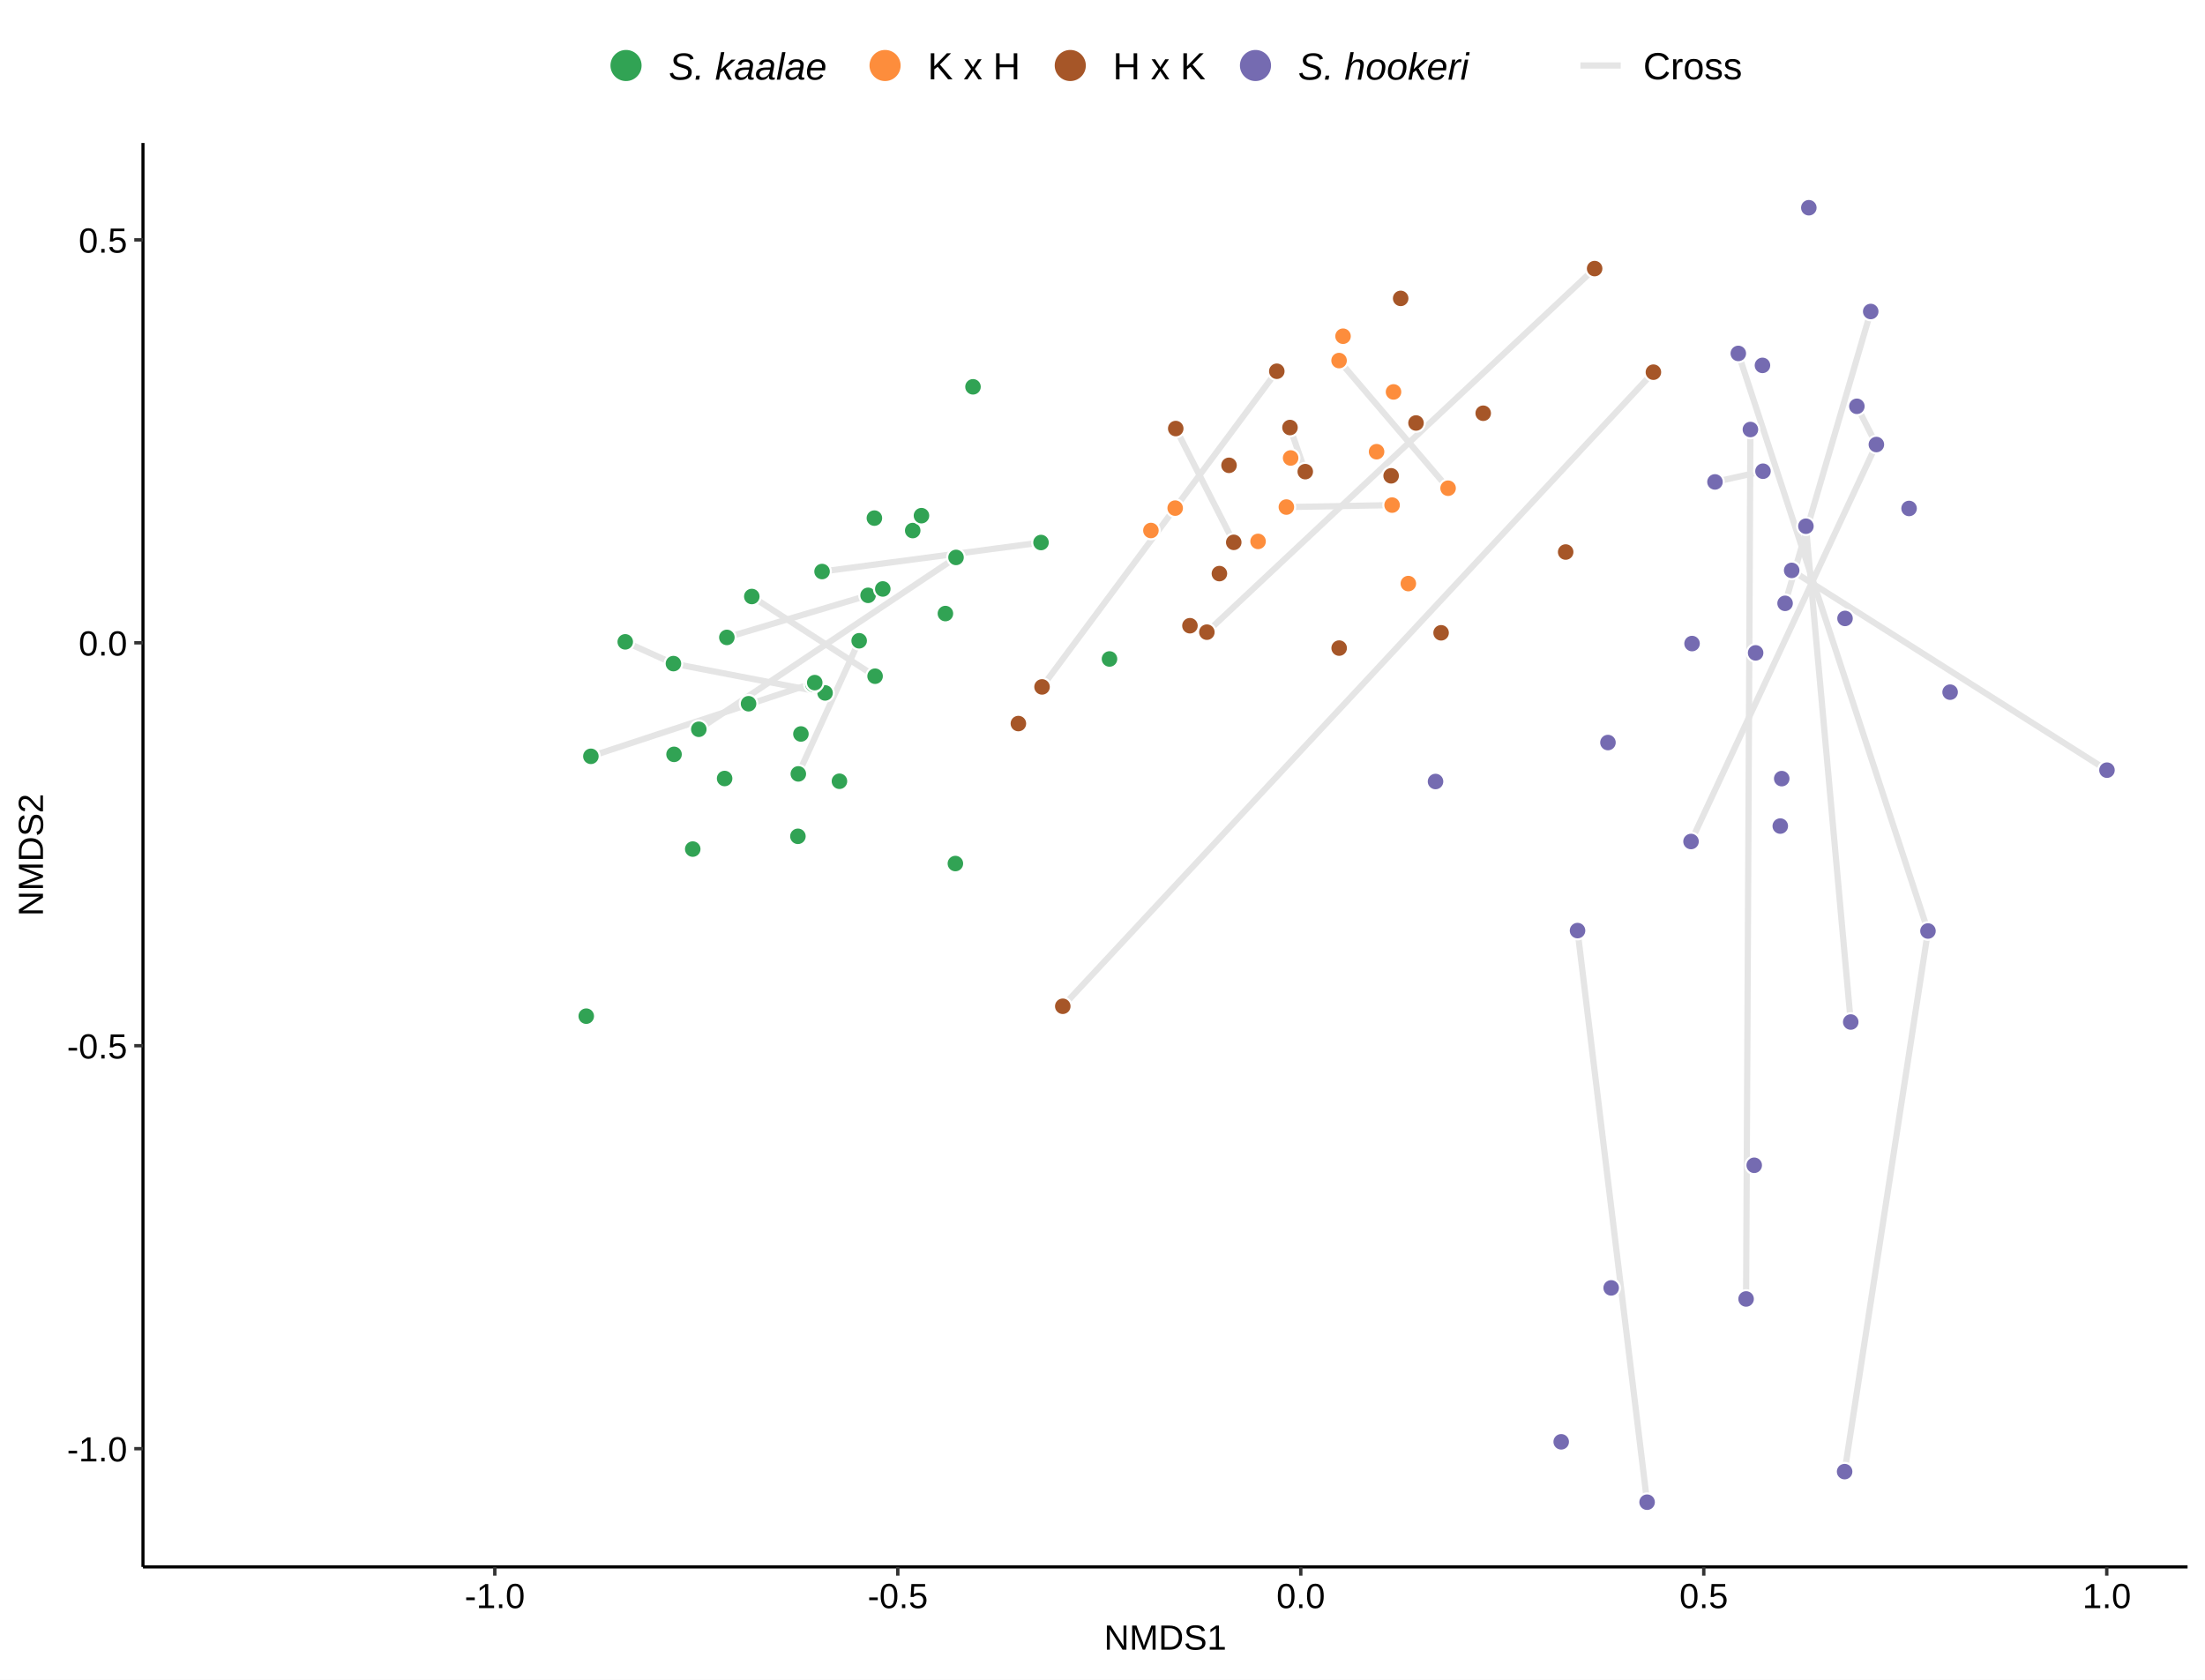
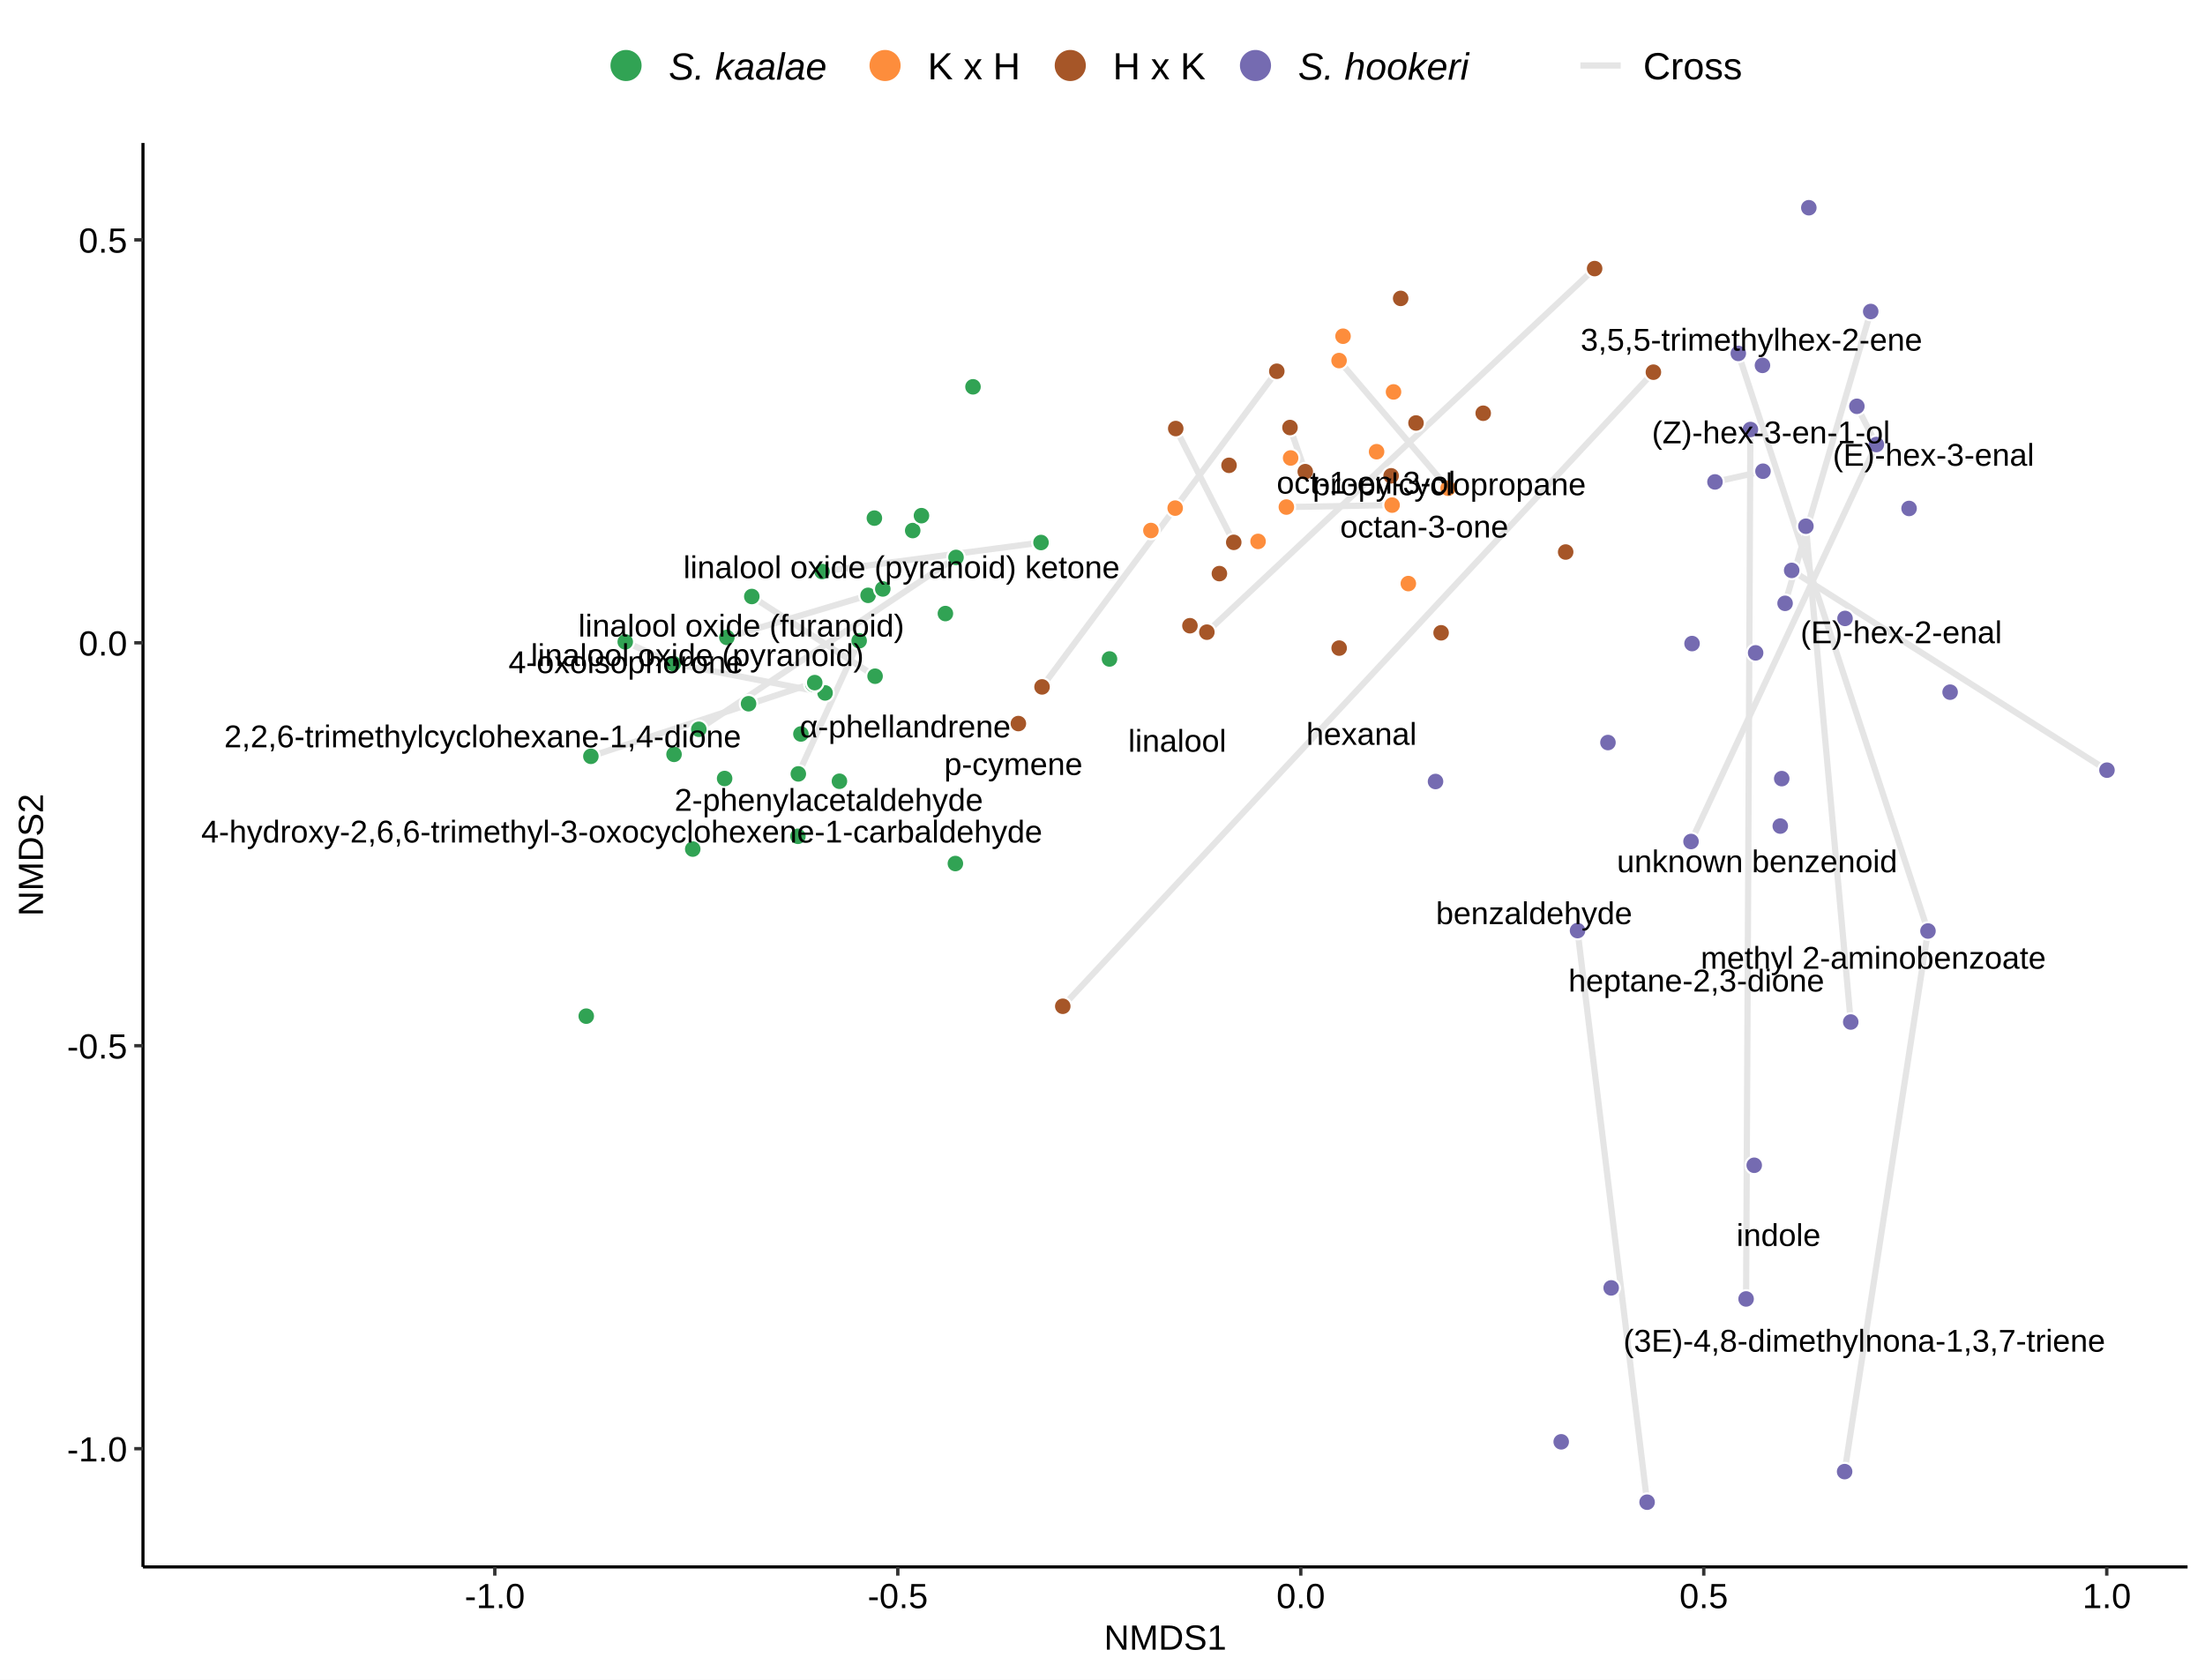
<svg xmlns="http://www.w3.org/2000/svg" class="svglite" width="756.00pt" height="576.00pt" viewBox="0 0 756.00 576.00">
  <defs>
    <style type="text/css">
    .svglite line, .svglite polyline, .svglite polygon, .svglite path, .svglite rect, .svglite circle {
      fill: none;
      stroke: #000000;
      stroke-linecap: round;
      stroke-linejoin: round;
      stroke-miterlimit: 10.00;
    }
    .svglite text {
      white-space: pre;
    }
  </style>
  </defs>
  <rect width="100%" height="100%" style="stroke: none; fill: #FFFFFF;" />
  <defs>
    <clipPath id="cpMC4wMHw3NTYuMDB8MC4wMHw1NzYuMDA=">
      <rect x="0.00" y="0.00" width="756.00" height="576.00" />
    </clipPath>
  </defs>
  <g clip-path="url(#cpMC4wMHw3NTYuMDB8MC4wMHw1NzYuMDA=)">
</g>
  <defs>
    <clipPath id="cpMC4wMHw3NTYuMDB8MS44N3w1NzQuMTM=">
      <rect x="0.00" y="1.87" width="756.00" height="572.27" />
    </clipPath>
  </defs>
  <g clip-path="url(#cpMC4wMHw3NTYuMDB8MS44N3w1NzQuMTM=)">
    <rect x="-0" y="1.87" width="756.00" height="572.27" style="stroke-width: 1.16; stroke: #FFFFFF; fill: #FFFFFF;" />
  </g>
  <g clip-path="url(#cpMC4wMHw3NTYuMDB8MC4wMHw1NzYuMDA=)">
</g>
  <defs>
    <clipPath id="cpNDkuMDJ8NzUwLjAyfDQ5LjAzfDUzNy4zMA==">
      <rect x="49.02" y="49.03" width="701.00" height="488.26" />
    </clipPath>
  </defs>
  <g clip-path="url(#cpNDkuMDJ8NzUwLjAyfDQ5LjAzfDUzNy4zMA==)">
    <rect x="49.02" y="49.03" width="701.00" height="488.26" style="stroke-width: 1.16; stroke: none; fill: #FFFFFF;" />
    <polyline points="202.59,259.34 279.34,234.07 " style="stroke-width: 2.13; stroke: #E5E5E5; stroke-linecap: butt;" />
    <polyline points="282.88,237.60 230.89,227.55 214.37,220.09 " style="stroke-width: 2.13; stroke: #E5E5E5; stroke-linecap: butt;" />
    <polyline points="281.85,195.98 356.92,186.03 " style="stroke-width: 2.13; stroke: #E5E5E5; stroke-linecap: butt;" />
    <polyline points="312.93,181.93 315.93,176.82 " style="stroke-width: 2.13; stroke: #E5E5E5; stroke-linecap: butt;" />
    <polyline points="249.21,218.57 297.63,204.14 " style="stroke-width: 2.13; stroke: #E5E5E5; stroke-linecap: butt;" />
    <polyline points="273.71,265.37 294.57,219.72 " style="stroke-width: 2.13; stroke: #E5E5E5; stroke-linecap: butt;" />
    <polyline points="300.03,231.87 257.76,204.54 " style="stroke-width: 2.13; stroke: #E5E5E5; stroke-linecap: butt;" />
    <polyline points="239.59,250.07 327.78,191.14 " style="stroke-width: 2.13; stroke: #E5E5E5; stroke-linecap: butt;" />
    <polyline points="441.04,173.87 477.29,173.20 " style="stroke-width: 2.13; stroke: #E5E5E5; stroke-linecap: butt;" />
    <polyline points="496.49,167.41 459.11,123.64 " style="stroke-width: 2.13; stroke: #E5E5E5; stroke-linecap: butt;" />
    <polyline points="447.52,161.73 442.28,146.60 " style="stroke-width: 2.13; stroke: #E5E5E5; stroke-linecap: butt;" />
    <polyline points="423.00,185.97 403.11,146.95 " style="stroke-width: 2.13; stroke: #E5E5E5; stroke-linecap: butt;" />
    <polyline points="357.27,235.54 437.76,127.30 " style="stroke-width: 2.13; stroke: #E5E5E5; stroke-linecap: butt;" />
    <polyline points="364.38,345.05 566.88,127.62 " style="stroke-width: 2.13; stroke: #E5E5E5; stroke-linecap: butt;" />
    <polyline points="413.78,216.77 546.73,92.10 " style="stroke-width: 2.13; stroke: #E5E5E5; stroke-linecap: butt;" />
    <polyline points="634.54,350.45 619.17,180.44 " style="stroke-width: 2.13; stroke: #E5E5E5; stroke-linecap: butt;" />
    <polyline points="632.44,504.62 661.02,319.24 595.99,121.19 " style="stroke-width: 2.13; stroke: #E5E5E5; stroke-linecap: butt;" />
    <polyline points="722.39,264.09 614.29,195.59 " style="stroke-width: 2.13; stroke: #E5E5E5; stroke-linecap: butt;" />
    <polyline points="579.78,288.55 643.33,152.43 636.64,139.32 " style="stroke-width: 2.13; stroke: #E5E5E5; stroke-linecap: butt;" />
    <polyline points="612.03,206.88 641.39,106.81 " style="stroke-width: 2.13; stroke: #E5E5E5; stroke-linecap: butt;" />
    <polyline points="564.72,515.10 540.87,319.10 " style="stroke-width: 2.13; stroke: #E5E5E5; stroke-linecap: butt;" />
    <polyline points="598.66,445.41 600.14,147.28 " style="stroke-width: 2.13; stroke: #E5E5E5; stroke-linecap: butt;" />
    <polyline points="587.99,165.25 604.45,161.58 " style="stroke-width: 2.13; stroke: #E5E5E5; stroke-linecap: butt;" />
    <circle cx="564.72" cy="515.10" r="3.02" style="stroke-width: 0.71; stroke: #FFFFFF; fill: #756BB1;" />
    <circle cx="632.44" cy="504.62" r="3.02" style="stroke-width: 0.71; stroke: #FFFFFF; fill: #756BB1;" />
    <circle cx="535.27" cy="494.40" r="3.02" style="stroke-width: 0.71; stroke: #FFFFFF; fill: #756BB1;" />
    <circle cx="598.66" cy="445.41" r="3.02" style="stroke-width: 0.71; stroke: #FFFFFF; fill: #756BB1;" />
    <circle cx="552.40" cy="441.62" r="3.02" style="stroke-width: 0.71; stroke: #FFFFFF; fill: #756BB1;" />
    <circle cx="601.45" cy="399.57" r="3.02" style="stroke-width: 0.71; stroke: #FFFFFF; fill: #756BB1;" />
    <circle cx="634.54" cy="350.45" r="3.02" style="stroke-width: 0.71; stroke: #FFFFFF; fill: #756BB1;" />
    <circle cx="201.00" cy="348.44" r="3.02" style="stroke-width: 0.71; stroke: #FFFFFF; fill: #31A354;" />
    <circle cx="364.38" cy="345.05" r="3.02" style="stroke-width: 0.71; stroke: #FFFFFF; fill: #A65628;" />
    <circle cx="661.02" cy="319.24" r="3.02" style="stroke-width: 0.71; stroke: #FFFFFF; fill: #756BB1;" />
    <circle cx="540.87" cy="319.10" r="3.02" style="stroke-width: 0.71; stroke: #FFFFFF; fill: #756BB1;" />
    <circle cx="327.56" cy="296.11" r="3.02" style="stroke-width: 0.71; stroke: #FFFFFF; fill: #31A354;" />
    <circle cx="237.51" cy="291.15" r="3.02" style="stroke-width: 0.71; stroke: #FFFFFF; fill: #31A354;" />
    <circle cx="579.78" cy="288.55" r="3.02" style="stroke-width: 0.71; stroke: #FFFFFF; fill: #756BB1;" />
    <circle cx="273.57" cy="286.77" r="3.02" style="stroke-width: 0.71; stroke: #FFFFFF; fill: #31A354;" />
    <circle cx="610.38" cy="283.26" r="3.02" style="stroke-width: 0.71; stroke: #FFFFFF; fill: #756BB1;" />
    <circle cx="492.18" cy="267.98" r="3.02" style="stroke-width: 0.71; stroke: #FFFFFF; fill: #756BB1;" />
    <circle cx="287.81" cy="267.89" r="3.02" style="stroke-width: 0.71; stroke: #FFFFFF; fill: #31A354;" />
    <circle cx="610.88" cy="266.99" r="3.02" style="stroke-width: 0.71; stroke: #FFFFFF; fill: #756BB1;" />
    <circle cx="248.44" cy="266.95" r="3.02" style="stroke-width: 0.71; stroke: #FFFFFF; fill: #31A354;" />
    <circle cx="273.71" cy="265.37" r="3.02" style="stroke-width: 0.71; stroke: #FFFFFF; fill: #31A354;" />
    <circle cx="722.39" cy="264.09" r="3.02" style="stroke-width: 0.71; stroke: #FFFFFF; fill: #756BB1;" />
    <circle cx="202.59" cy="259.34" r="3.02" style="stroke-width: 0.71; stroke: #FFFFFF; fill: #31A354;" />
    <circle cx="231.10" cy="258.67" r="3.02" style="stroke-width: 0.71; stroke: #FFFFFF; fill: #31A354;" />
    <circle cx="551.30" cy="254.62" r="3.02" style="stroke-width: 0.71; stroke: #FFFFFF; fill: #756BB1;" />
    <circle cx="274.60" cy="251.68" r="3.02" style="stroke-width: 0.71; stroke: #FFFFFF; fill: #31A354;" />
    <circle cx="239.59" cy="250.07" r="3.02" style="stroke-width: 0.71; stroke: #FFFFFF; fill: #31A354;" />
    <circle cx="349.16" cy="248.11" r="3.02" style="stroke-width: 0.71; stroke: #FFFFFF; fill: #A65628;" />
    <circle cx="256.65" cy="241.31" r="3.02" style="stroke-width: 0.71; stroke: #FFFFFF; fill: #31A354;" />
    <circle cx="282.88" cy="237.60" r="3.02" style="stroke-width: 0.71; stroke: #FFFFFF; fill: #31A354;" />
    <circle cx="668.61" cy="237.34" r="3.02" style="stroke-width: 0.71; stroke: #FFFFFF; fill: #756BB1;" />
    <circle cx="357.27" cy="235.54" r="3.02" style="stroke-width: 0.71; stroke: #FFFFFF; fill: #A65628;" />
    <circle cx="278.71" cy="234.62" r="3.02" style="stroke-width: 0.71; stroke: #FFFFFF; fill: #31A354;" />
    <circle cx="279.34" cy="234.07" r="3.02" style="stroke-width: 0.71; stroke: #FFFFFF; fill: #31A354;" />
    <circle cx="300.03" cy="231.87" r="3.02" style="stroke-width: 0.71; stroke: #FFFFFF; fill: #31A354;" />
    <circle cx="230.89" cy="227.55" r="3.02" style="stroke-width: 0.71; stroke: #FFFFFF; fill: #31A354;" />
    <circle cx="380.40" cy="225.96" r="3.02" style="stroke-width: 0.71; stroke: #FFFFFF; fill: #31A354;" />
    <circle cx="601.93" cy="223.87" r="3.02" style="stroke-width: 0.71; stroke: #FFFFFF; fill: #756BB1;" />
    <circle cx="459.14" cy="222.23" r="3.02" style="stroke-width: 0.71; stroke: #FFFFFF; fill: #A65628;" />
    <circle cx="580.13" cy="220.68" r="3.02" style="stroke-width: 0.71; stroke: #FFFFFF; fill: #756BB1;" />
    <circle cx="214.37" cy="220.09" r="3.02" style="stroke-width: 0.71; stroke: #FFFFFF; fill: #31A354;" />
    <circle cx="294.57" cy="219.72" r="3.02" style="stroke-width: 0.71; stroke: #FFFFFF; fill: #31A354;" />
    <circle cx="249.21" cy="218.57" r="3.02" style="stroke-width: 0.71; stroke: #FFFFFF; fill: #31A354;" />
    <circle cx="494.09" cy="216.99" r="3.02" style="stroke-width: 0.71; stroke: #FFFFFF; fill: #A65628;" />
    <circle cx="413.78" cy="216.77" r="3.02" style="stroke-width: 0.71; stroke: #FFFFFF; fill: #A65628;" />
    <circle cx="407.98" cy="214.56" r="3.02" style="stroke-width: 0.71; stroke: #FFFFFF; fill: #A65628;" />
    <circle cx="632.58" cy="212.06" r="3.02" style="stroke-width: 0.71; stroke: #FFFFFF; fill: #756BB1;" />
    <circle cx="324.14" cy="210.39" r="3.02" style="stroke-width: 0.71; stroke: #FFFFFF; fill: #31A354;" />
    <circle cx="612.03" cy="206.88" r="3.02" style="stroke-width: 0.71; stroke: #FFFFFF; fill: #756BB1;" />
    <circle cx="257.76" cy="204.54" r="3.02" style="stroke-width: 0.71; stroke: #FFFFFF; fill: #31A354;" />
    <circle cx="297.63" cy="204.14" r="3.02" style="stroke-width: 0.71; stroke: #FFFFFF; fill: #31A354;" />
    <circle cx="302.67" cy="201.95" r="3.02" style="stroke-width: 0.71; stroke: #FFFFFF; fill: #31A354;" />
    <circle cx="482.86" cy="200.11" r="3.02" style="stroke-width: 0.71; stroke: #FFFFFF; fill: #FD8D3C;" />
    <circle cx="418.08" cy="196.69" r="3.02" style="stroke-width: 0.71; stroke: #FFFFFF; fill: #A65628;" />
    <circle cx="281.85" cy="195.98" r="3.02" style="stroke-width: 0.71; stroke: #FFFFFF; fill: #31A354;" />
    <circle cx="614.29" cy="195.59" r="3.02" style="stroke-width: 0.71; stroke: #FFFFFF; fill: #756BB1;" />
    <circle cx="327.78" cy="191.14" r="3.02" style="stroke-width: 0.71; stroke: #FFFFFF; fill: #31A354;" />
    <circle cx="536.80" cy="189.29" r="3.02" style="stroke-width: 0.71; stroke: #FFFFFF; fill: #A65628;" />
    <circle cx="356.92" cy="186.03" r="3.02" style="stroke-width: 0.71; stroke: #FFFFFF; fill: #31A354;" />
    <circle cx="423.00" cy="185.97" r="3.02" style="stroke-width: 0.71; stroke: #FFFFFF; fill: #A65628;" />
    <circle cx="431.34" cy="185.65" r="3.02" style="stroke-width: 0.71; stroke: #FFFFFF; fill: #FD8D3C;" />
    <circle cx="312.93" cy="181.93" r="3.02" style="stroke-width: 0.71; stroke: #FFFFFF; fill: #31A354;" />
    <circle cx="394.60" cy="181.91" r="3.02" style="stroke-width: 0.71; stroke: #FFFFFF; fill: #FD8D3C;" />
    <circle cx="619.17" cy="180.44" r="3.02" style="stroke-width: 0.71; stroke: #FFFFFF; fill: #756BB1;" />
    <circle cx="299.79" cy="177.66" r="3.02" style="stroke-width: 0.71; stroke: #FFFFFF; fill: #31A354;" />
    <circle cx="315.93" cy="176.82" r="3.02" style="stroke-width: 0.71; stroke: #FFFFFF; fill: #31A354;" />
    <circle cx="654.54" cy="174.35" r="3.02" style="stroke-width: 0.71; stroke: #FFFFFF; fill: #756BB1;" />
    <circle cx="402.92" cy="174.23" r="3.02" style="stroke-width: 0.71; stroke: #FFFFFF; fill: #FD8D3C;" />
    <circle cx="441.04" cy="173.87" r="3.02" style="stroke-width: 0.71; stroke: #FFFFFF; fill: #FD8D3C;" />
    <circle cx="477.29" cy="173.20" r="3.02" style="stroke-width: 0.71; stroke: #FFFFFF; fill: #FD8D3C;" />
    <circle cx="496.49" cy="167.41" r="3.02" style="stroke-width: 0.71; stroke: #FFFFFF; fill: #FD8D3C;" />
    <circle cx="587.99" cy="165.25" r="3.02" style="stroke-width: 0.71; stroke: #FFFFFF; fill: #756BB1;" />
    <circle cx="476.96" cy="163.16" r="3.02" style="stroke-width: 0.71; stroke: #FFFFFF; fill: #A65628;" />
    <circle cx="447.52" cy="161.73" r="3.02" style="stroke-width: 0.71; stroke: #FFFFFF; fill: #A65628;" />
    <circle cx="604.45" cy="161.58" r="3.02" style="stroke-width: 0.71; stroke: #FFFFFF; fill: #756BB1;" />
    <circle cx="421.38" cy="159.56" r="3.02" style="stroke-width: 0.71; stroke: #FFFFFF; fill: #A65628;" />
    <circle cx="442.50" cy="157.04" r="3.02" style="stroke-width: 0.71; stroke: #FFFFFF; fill: #FD8D3C;" />
    <circle cx="471.97" cy="154.89" r="3.02" style="stroke-width: 0.71; stroke: #FFFFFF; fill: #FD8D3C;" />
    <circle cx="643.33" cy="152.43" r="3.02" style="stroke-width: 0.71; stroke: #FFFFFF; fill: #756BB1;" />
    <circle cx="600.14" cy="147.28" r="3.02" style="stroke-width: 0.71; stroke: #FFFFFF; fill: #756BB1;" />
    <circle cx="403.11" cy="146.95" r="3.02" style="stroke-width: 0.71; stroke: #FFFFFF; fill: #A65628;" />
    <circle cx="442.28" cy="146.60" r="3.02" style="stroke-width: 0.71; stroke: #FFFFFF; fill: #A65628;" />
    <circle cx="485.49" cy="145.04" r="3.02" style="stroke-width: 0.71; stroke: #FFFFFF; fill: #A65628;" />
    <circle cx="508.53" cy="141.70" r="3.02" style="stroke-width: 0.71; stroke: #FFFFFF; fill: #A65628;" />
    <circle cx="636.64" cy="139.32" r="3.02" style="stroke-width: 0.71; stroke: #FFFFFF; fill: #756BB1;" />
    <circle cx="477.78" cy="134.39" r="3.02" style="stroke-width: 0.71; stroke: #FFFFFF; fill: #FD8D3C;" />
    <circle cx="333.60" cy="132.64" r="3.02" style="stroke-width: 0.71; stroke: #FFFFFF; fill: #31A354;" />
    <circle cx="566.88" cy="127.62" r="3.02" style="stroke-width: 0.71; stroke: #FFFFFF; fill: #A65628;" />
    <circle cx="437.76" cy="127.30" r="3.02" style="stroke-width: 0.71; stroke: #FFFFFF; fill: #A65628;" />
    <circle cx="604.27" cy="125.29" r="3.02" style="stroke-width: 0.71; stroke: #FFFFFF; fill: #756BB1;" />
    <circle cx="459.11" cy="123.64" r="3.02" style="stroke-width: 0.71; stroke: #FFFFFF; fill: #FD8D3C;" />
    <circle cx="595.99" cy="121.19" r="3.02" style="stroke-width: 0.71; stroke: #FFFFFF; fill: #756BB1;" />
    <circle cx="460.47" cy="115.29" r="3.02" style="stroke-width: 0.71; stroke: #FFFFFF; fill: #FD8D3C;" />
    <circle cx="641.39" cy="106.81" r="3.02" style="stroke-width: 0.71; stroke: #FFFFFF; fill: #756BB1;" />
    <circle cx="480.23" cy="102.32" r="3.02" style="stroke-width: 0.71; stroke: #FFFFFF; fill: #A65628;" />
    <circle cx="546.73" cy="92.10" r="3.02" style="stroke-width: 0.71; stroke: #FFFFFF; fill: #A65628;" />
    <circle cx="620.17" cy="71.23" r="3.02" style="stroke-width: 0.71; stroke: #FFFFFF; fill: #756BB1;" />
+     <text x="639.20" y="463.49" text-anchor="middle" style="font-size: 10.81px; font-family: &quot;Arial&quot;;">(3E)-4,8-dimethylnona-1,3,7-triene</text>
+     <text x="609.80" y="427.24" text-anchor="middle" style="font-size: 10.81px; font-family: &quot;Arial&quot;;">indole</text>
+     <text x="581.61" y="339.99" text-anchor="middle" style="font-size: 10.81px; font-family: &quot;Arial&quot;;">heptane-2,3-dione</text>
+     <text x="642.28" y="332.17" text-anchor="middle" style="font-size: 10.81px; font-family: &quot;Arial&quot;;">methyl 2-aminobenzoate</text>
+     <text x="525.98" y="316.87" text-anchor="middle" style="font-size: 10.81px; font-family: &quot;Arial&quot;;">benzaldehyde</text>
+     <text x="602.44" y="299.10" text-anchor="middle" style="font-size: 10.81px; font-family: &quot;Arial&quot;;">unknown benzenoid</text>
+     <text x="213.18" y="288.90" text-anchor="middle" style="font-size: 10.81px; font-family: &quot;Arial&quot;;">4-hydroxy-2,6,6-trimethyl-3-oxocyclohexene-1-carbaldehyde</text>
+     <text x="284.16" y="278.03" text-anchor="middle" style="font-size: 10.81px; font-family: &quot;Arial&quot;;">2-phenylacetaldehyde</text>
+     <text x="347.44" y="265.73" text-anchor="middle" style="font-size: 10.81px; font-family: &quot;Arial&quot;;">p-cymene</text>
+     <text x="403.63" y="257.76" text-anchor="middle" style="font-size: 10.81px; font-family: &quot;Arial&quot;;">linalool</text>
+     <text x="165.48" y="256.25" text-anchor="middle" style="font-size: 10.81px; font-family: &quot;Arial&quot;;">2,2,6-trimethylcyclohexane-1,4-dione</text>
+     <text x="466.79" y="255.40" text-anchor="middle" style="font-size: 10.81px; font-family: &quot;Arial&quot;;">hexanal</text>
+     <text x="310.35" y="252.86" text-anchor="middle" style="font-size: 10.81px; font-family: &quot;Arial&quot;;">α-phellandrene</text>
+     <text x="214.60" y="230.81" text-anchor="middle" style="font-size: 10.81px; font-family: &quot;Arial&quot;;">4-oxoisophorone</text>
+     <text x="239.09" y="228.37" text-anchor="middle" style="font-size: 10.81px; font-family: &quot;Arial&quot;;">linalool oxide (pyranoid)</text>
+     <text x="651.85" y="220.56" text-anchor="middle" style="font-size: 10.81px; font-family: &quot;Arial&quot;;">(E)-hex-2-enal</text>
+     <text x="254.16" y="218.27" text-anchor="middle" style="font-size: 10.81px; font-family: &quot;Arial&quot;;">linalool oxide (furanoid)</text>
+     <text x="309.10" y="198.23" text-anchor="middle" style="font-size: 10.81px; font-family: &quot;Arial&quot;;">linalool oxide (pyranoid) ketone</text>
+     <text x="488.32" y="184.31" text-anchor="middle" style="font-size: 10.81px; font-family: &quot;Arial&quot;;">octan-3-one</text>
+     <text x="496.88" y="169.80" text-anchor="middle" style="font-size: 10.81px; font-family: &quot;Arial&quot;;">propylcyclopropane</text>
+     <text x="468.35" y="169.24" text-anchor="middle" style="font-size: 10.81px; font-family: &quot;Arial&quot;;">oct-1-en-3-ol</text>
+     <text x="662.91" y="159.71" text-anchor="middle" style="font-size: 10.81px; font-family: &quot;Arial&quot;;">(E)-hex-3-enal</text>
+     <text x="607.20" y="152.00" text-anchor="middle" style="font-size: 10.81px; font-family: &quot;Arial&quot;;">(Z)-hex-3-en-1-ol</text>
+     <text x="600.50" y="120.23" text-anchor="middle" style="font-size: 10.81px; font-family: &quot;Arial&quot;;">3,5,5-trimethylhex-2-ene</text>
  </g>
  <g clip-path="url(#cpMC4wMHw3NTYuMDB8MC4wMHw1NzYuMDA=)">
    <polyline points="49.02,537.30 49.02,49.03 " style="stroke-width: 1.07; stroke-linecap: butt;" />
    <text x="43.64" y="501.12" text-anchor="end" style="font-size: 12.00px; font-family: &quot;Arial&quot;;">-1.0</text>
    <text x="43.64" y="362.96" text-anchor="end" style="font-size: 12.00px; font-family: &quot;Arial&quot;;">-0.5</text>
    <text x="43.64" y="224.79" text-anchor="end" style="font-size: 12.00px; font-family: &quot;Arial&quot;;">0.0</text>
    <text x="43.64" y="86.63" text-anchor="end" style="font-size: 12.00px; font-family: &quot;Arial&quot;;">0.5</text>
    <polyline points="46.03,496.75 49.02,496.75 " style="stroke-width: 1.16; stroke: #333333; stroke-linecap: butt;" />
    <polyline points="46.03,358.58 49.02,358.58 " style="stroke-width: 1.16; stroke: #333333; stroke-linecap: butt;" />
    <polyline points="46.03,220.42 49.02,220.42 " style="stroke-width: 1.16; stroke: #333333; stroke-linecap: butt;" />
    <polyline points="46.03,82.25 49.02,82.25 " style="stroke-width: 1.16; stroke: #333333; stroke-linecap: butt;" />
    <polyline points="49.02,537.30 750.02,537.30 " style="stroke-width: 1.07; stroke-linecap: butt;" />
    <polyline points="169.65,540.28 169.65,537.30 " style="stroke-width: 1.16; stroke: #333333; stroke-linecap: butt;" />
    <polyline points="307.82,540.28 307.82,537.30 " style="stroke-width: 1.16; stroke: #333333; stroke-linecap: butt;" />
    <polyline points="445.98,540.28 445.98,537.30 " style="stroke-width: 1.16; stroke: #333333; stroke-linecap: butt;" />
    <polyline points="584.15,540.28 584.15,537.30 " style="stroke-width: 1.16; stroke: #333333; stroke-linecap: butt;" />
    <polyline points="722.32,540.28 722.32,537.30 " style="stroke-width: 1.16; stroke: #333333; stroke-linecap: butt;" />
    <text x="169.65" y="551.42" text-anchor="middle" style="font-size: 12.00px; font-family: &quot;Arial&quot;;">-1.0</text>
    <text x="307.82" y="551.42" text-anchor="middle" style="font-size: 12.00px; font-family: &quot;Arial&quot;;">-0.5</text>
    <text x="445.98" y="551.42" text-anchor="middle" style="font-size: 12.00px; font-family: &quot;Arial&quot;;">0.0</text>
    <text x="584.15" y="551.42" text-anchor="middle" style="font-size: 12.00px; font-family: &quot;Arial&quot;;">0.5</text>
    <text x="722.32" y="551.42" text-anchor="middle" style="font-size: 12.00px; font-family: &quot;Arial&quot;;">1.0</text>
    <text x="399.52" y="565.66" text-anchor="middle" style="font-size: 12.00px; font-family: &quot;Arial&quot;;">NMDS1</text>
    <text transform="translate(14.73,293.16) rotate(-90)" text-anchor="middle" style="font-size: 12.00px; font-family: &quot;Arial&quot;;">NMDS2</text>
    <rect x="194.04" y="7.84" width="322.17" height="29.24" style="stroke-width: 1.16; stroke: none; fill: #FFFFFF;" />
    <circle cx="214.64" cy="22.46" r="5.69" style="stroke-width: 0.71; stroke: #FFFFFF; fill: #31A354;" />
    <circle cx="303.45" cy="22.46" r="5.69" style="stroke-width: 0.71; stroke: #FFFFFF; fill: #FD8D3C;" />
    <circle cx="366.95" cy="22.46" r="5.69" style="stroke-width: 0.71; stroke: #FFFFFF; fill: #A65628;" />
    <circle cx="430.45" cy="22.46" r="5.69" style="stroke-width: 0.71; stroke: #FFFFFF; fill: #756BB1;" />
    <text x="229.26" y="27.31" style="font-size: 13.00px; font-style: italic; font-family: &quot;Arial&quot;;">S. kaalae</text>
    <text x="318.06" y="27.20" style="font-size: 13.00px; font-family: &quot;Arial&quot;;">K x H</text>
    <text x="381.56" y="27.20" style="font-size: 13.00px; font-family: &quot;Arial&quot;;">H x K</text>
    <text x="445.06" y="27.31" style="font-size: 13.00px; font-style: italic; font-family: &quot;Arial&quot;;">S. hookeri</text>
    <rect x="528.16" y="7.84" width="76.84" height="29.24" style="stroke-width: 1.16; stroke: none; fill: #FFFFFF;" />
    <line x1="541.85" y1="22.46" x2="555.67" y2="22.46" style="stroke-width: 2.13; stroke: #E5E5E5; stroke-linecap: butt;" />
    <text x="563.38" y="27.20" style="font-size: 13.00px; font-family: &quot;Arial&quot;;">Cross</text>
  </g>
</svg>
